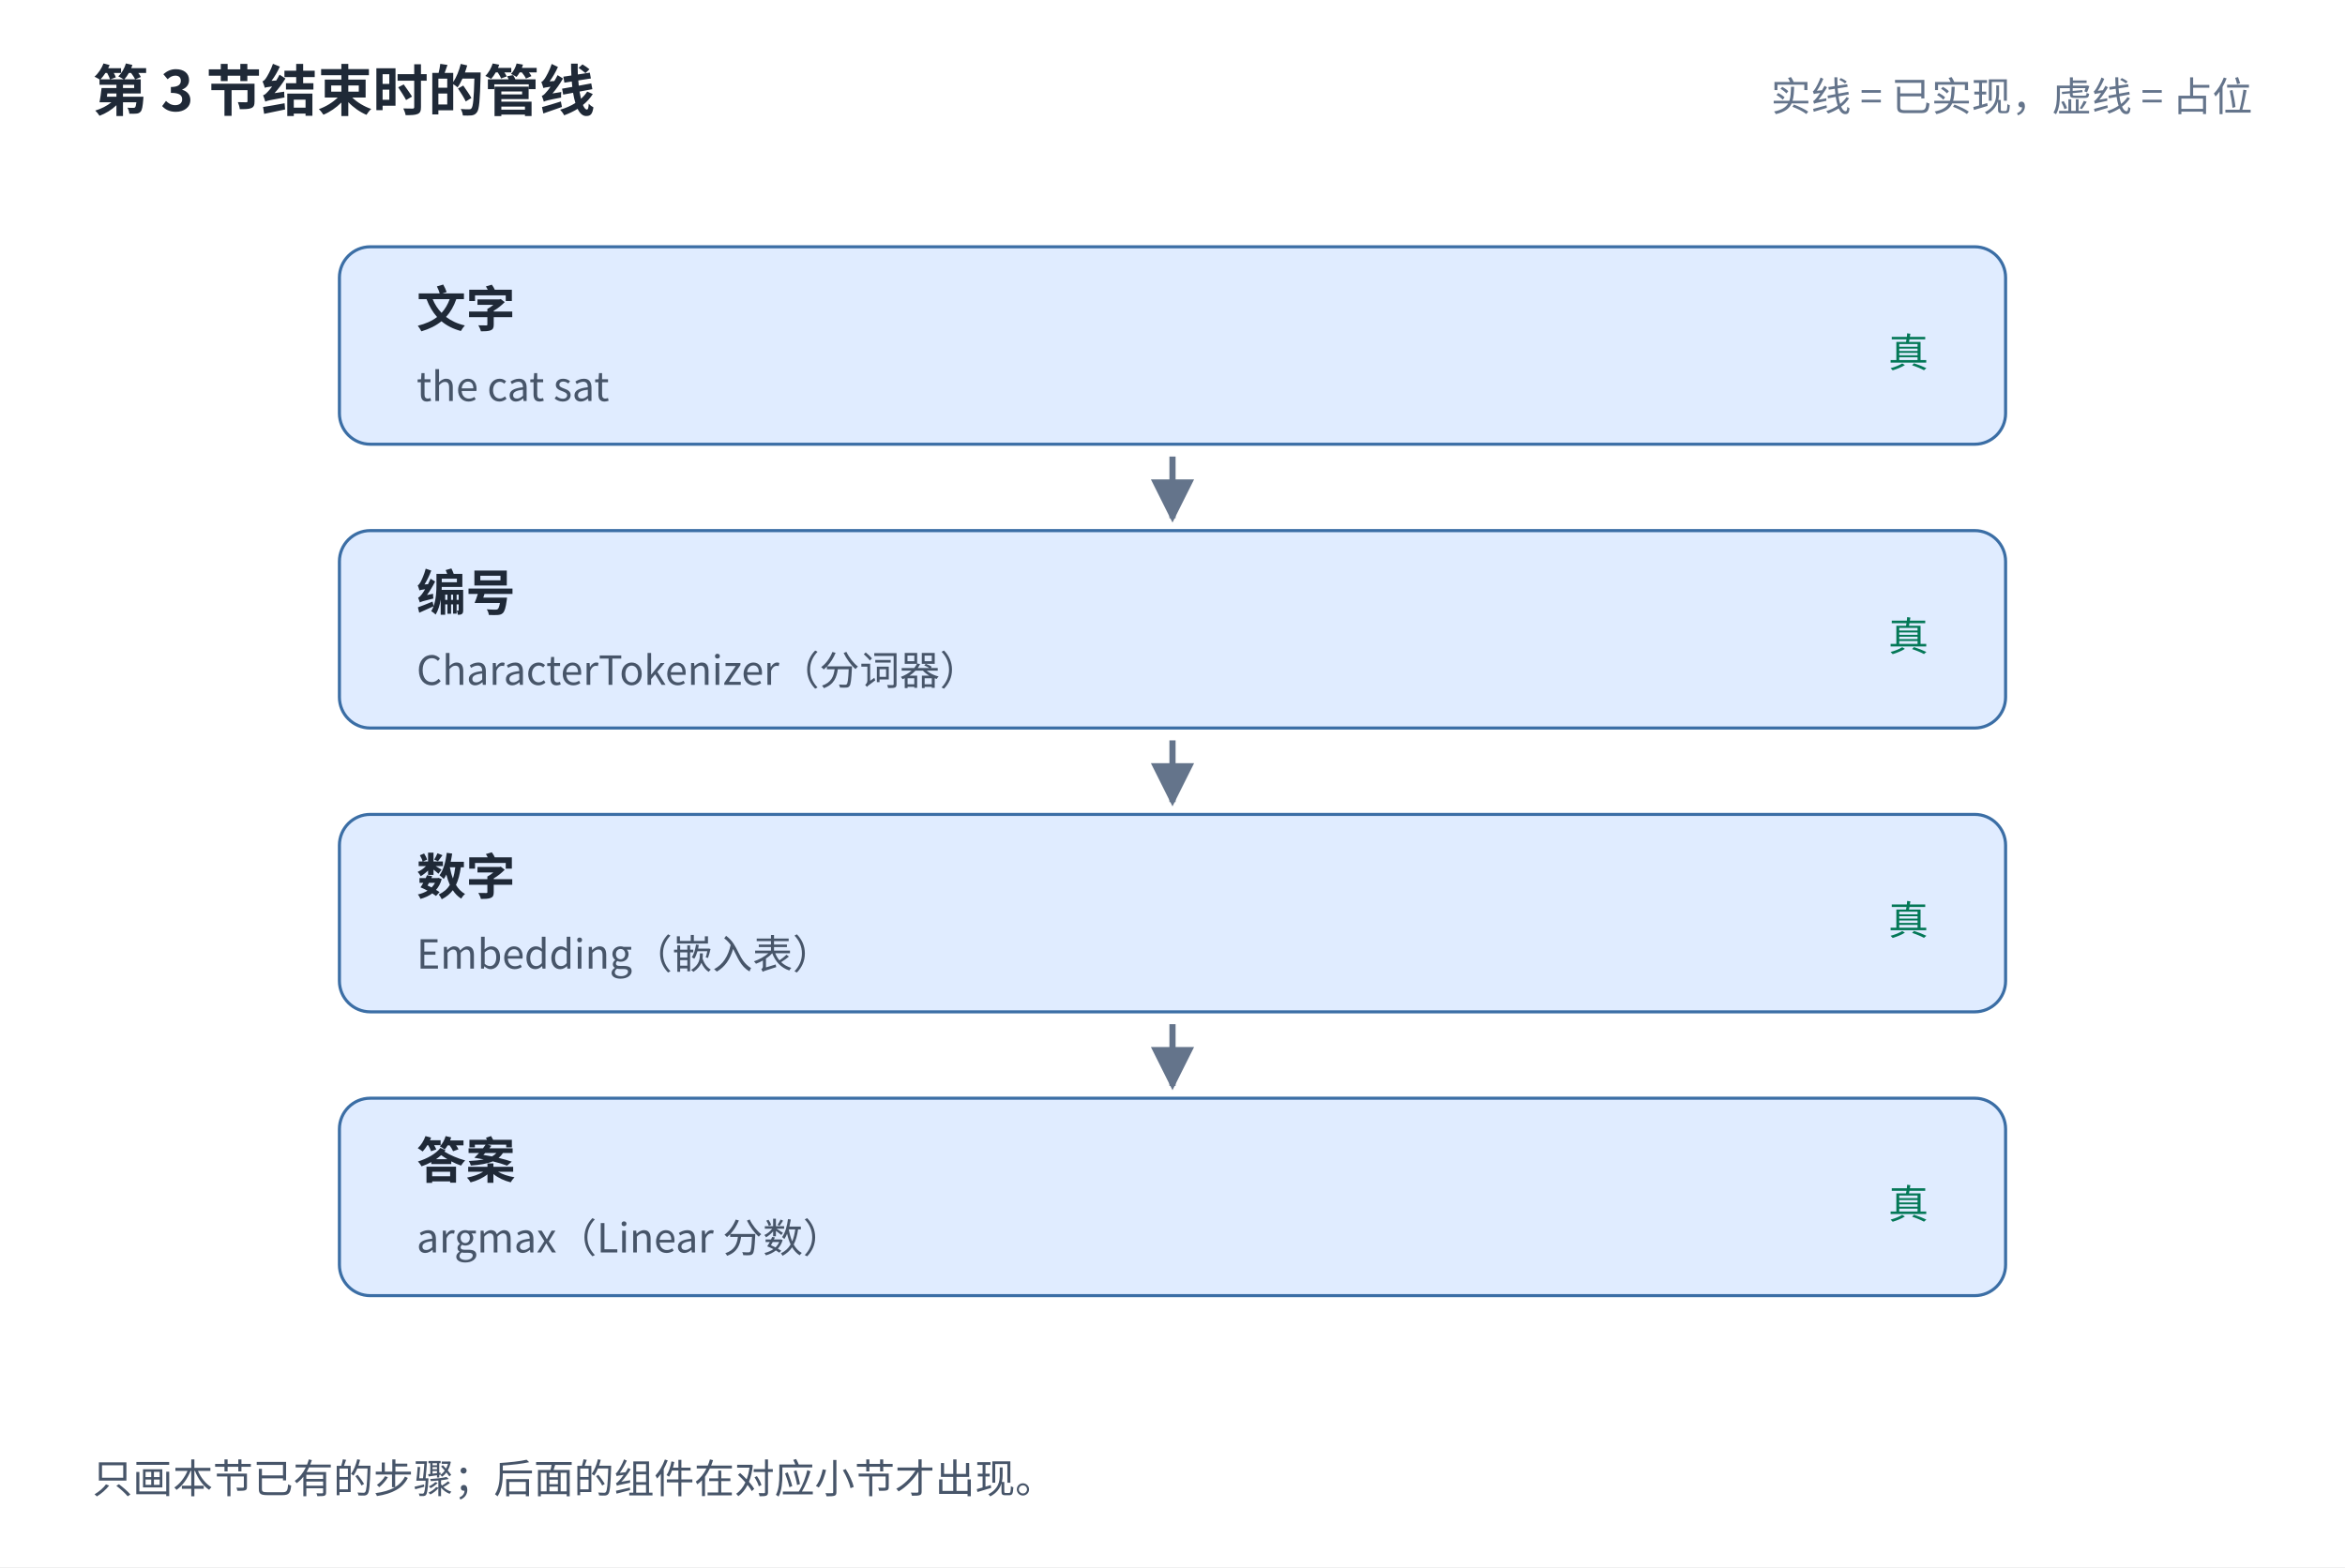
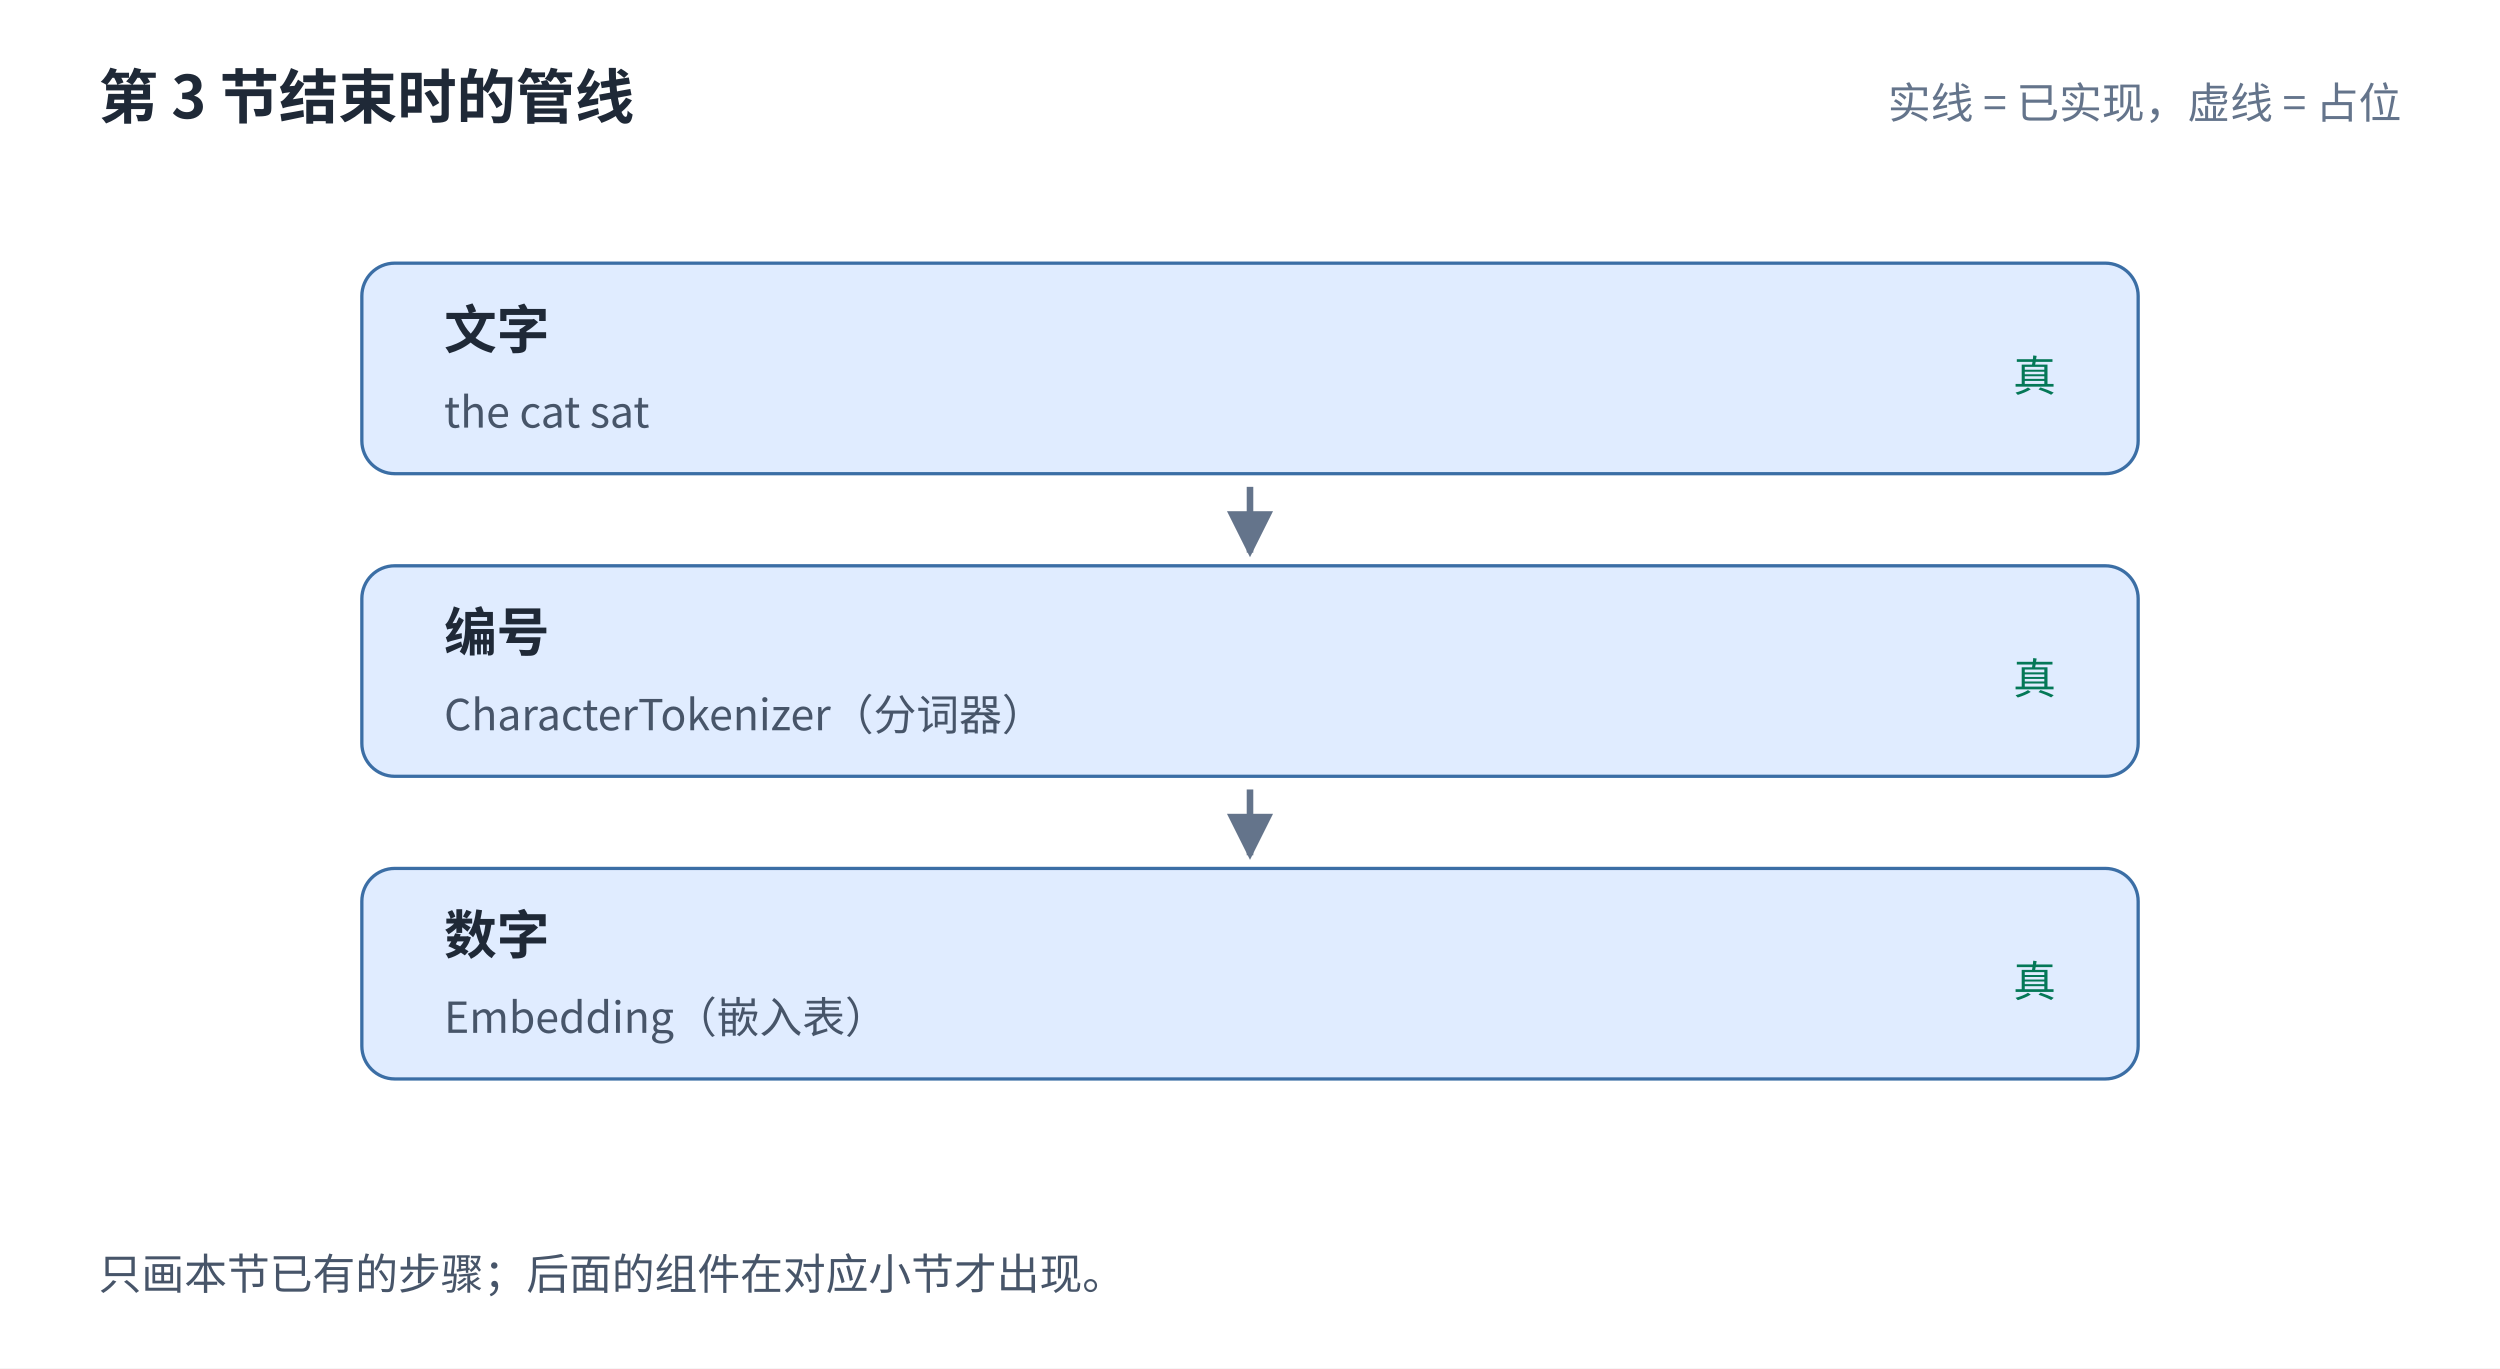
- <svg xmlns="http://www.w3.org/2000/svg" viewBox="0 0 760 508" role="img" aria-labelledby="title desc">
-   <rect width="760" height="508" fill="#ffffff" />
+ <svg xmlns="http://www.w3.org/2000/svg" viewBox="0 0 760 416" role="img" aria-labelledby="title desc">
+   <rect width="760" height="416" fill="#ffffff" />
  <text x="30" y="36" font-family="system-ui, 'Noto Sans CJK SC', sans-serif" font-size="18" font-weight="600" fill="#1f2937">第 3 节结束时的管线</text>
  <text x="730" y="36" text-anchor="end" font-family="system-ui, 'Noto Sans CJK SC', sans-serif" font-size="13" fill="#64748b">实线 = 已实现，虚线 = 占位</text>
  <rect x="110" y="80" width="540" height="64" rx="10" fill="#e0ecff" stroke="#3b6ea5" />
  <text x="135" y="106" font-family="system-ui, 'Noto Sans CJK SC', sans-serif" font-size="16" font-weight="600" fill="#1f2937">文字</text>
  <text x="135" y="130" font-family="system-ui, 'Noto Sans CJK SC', sans-serif" font-size="13" fill="#475569">the cat sat</text>
  <text x="625" y="119" text-anchor="end" font-family="system-ui, 'Noto Sans CJK SC', sans-serif" font-size="13" fill="#047857">真</text>
  <line x1="380" y1="148" x2="380" y2="168" stroke="#64748b" stroke-width="2" marker-end="url(#arrow)" />
  <rect x="110" y="172" width="540" height="64" rx="10" fill="#e0ecff" stroke="#3b6ea5" />
  <text x="135" y="198" font-family="system-ui, 'Noto Sans CJK SC', sans-serif" font-size="16" font-weight="600" fill="#1f2937">编号</text>
  <text x="135" y="222" font-family="system-ui, 'Noto Sans CJK SC', sans-serif" font-size="13" fill="#475569">CharacterTokenizer（分词器）</text>
  <text x="625" y="211" text-anchor="end" font-family="system-ui, 'Noto Sans CJK SC', sans-serif" font-size="13" fill="#047857">真</text>
  <line x1="380" y1="240" x2="380" y2="260" stroke="#64748b" stroke-width="2" marker-end="url(#arrow)" />
  <rect x="110" y="264" width="540" height="64" rx="10" fill="#e0ecff" stroke="#3b6ea5" />
  <text x="135" y="290" font-family="system-ui, 'Noto Sans CJK SC', sans-serif" font-size="16" font-weight="600" fill="#1f2937">数字</text>
  <text x="135" y="314" font-family="system-ui, 'Noto Sans CJK SC', sans-serif" font-size="13" fill="#475569">Embedding（嵌入表）</text>
  <text x="625" y="303" text-anchor="end" font-family="system-ui, 'Noto Sans CJK SC', sans-serif" font-size="13" fill="#047857">真</text>
-   <line x1="380" y1="332" x2="380" y2="352" stroke="#64748b" stroke-width="2" marker-end="url(#arrow)" />
-   <rect x="110" y="356" width="540" height="64" rx="10" fill="#e0ecff" stroke="#3b6ea5" />
-   <text x="135" y="382" font-family="system-ui, 'Noto Sans CJK SC', sans-serif" font-size="16" font-weight="600" fill="#1f2937">答案</text>
-   <text x="135" y="406" font-family="system-ui, 'Noto Sans CJK SC', sans-serif" font-size="13" fill="#475569">argmax（Linear 分数）</text>
-   <text x="625" y="395" text-anchor="end" font-family="system-ui, 'Noto Sans CJK SC', sans-serif" font-size="13" fill="#047857">真</text>
-   <text x="30" y="484" font-family="system-ui, 'Noto Sans CJK SC', sans-serif" font-size="13" fill="#475569">只画本节已有的步骤；后面的组件在对应小节才出现。</text>
+   <text x="30" y="392" font-family="system-ui, 'Noto Sans CJK SC', sans-serif" font-size="13" fill="#475569">只画本节已有的步骤；后面的组件在对应小节才出现。</text>
  <defs>
    <marker id="arrow" viewBox="0 0 10 10" refX="9" refY="5" markerWidth="7" markerHeight="7" orient="auto-start-reverse">
      <path d="M 0 0 L 10 5 L 0 10 z" fill="#64748b" />
    </marker>
  </defs>
</svg>
